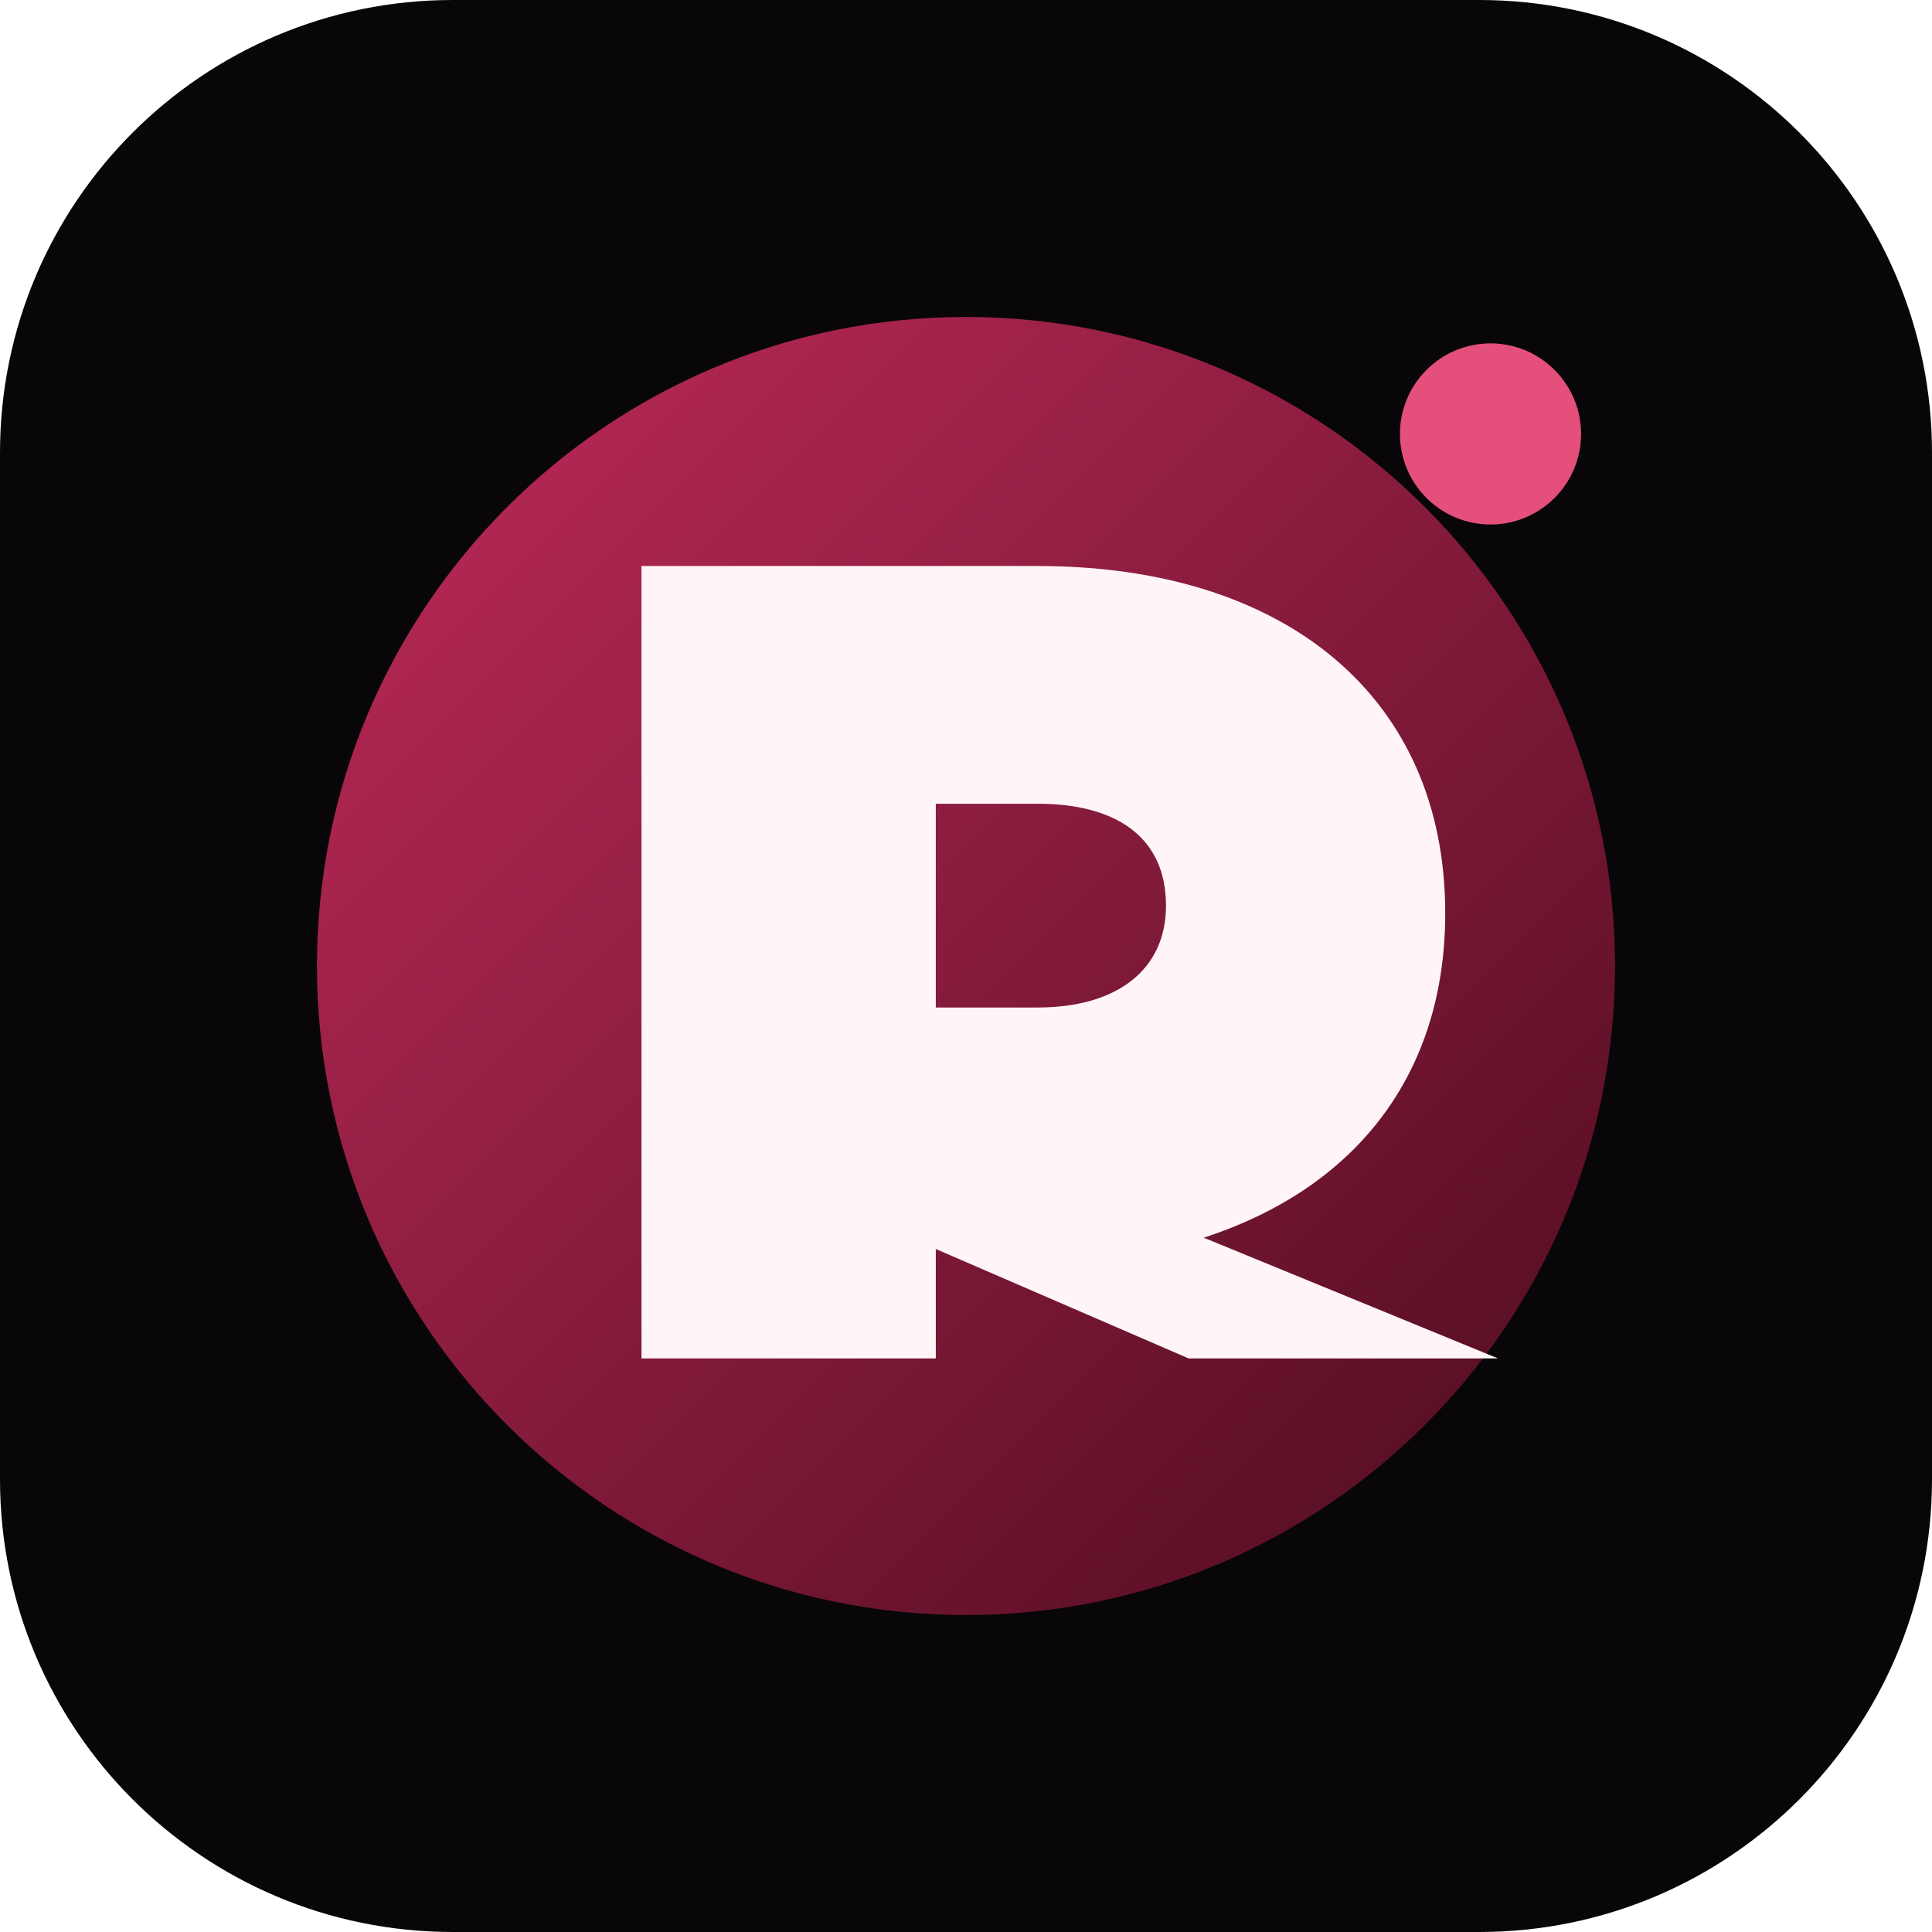
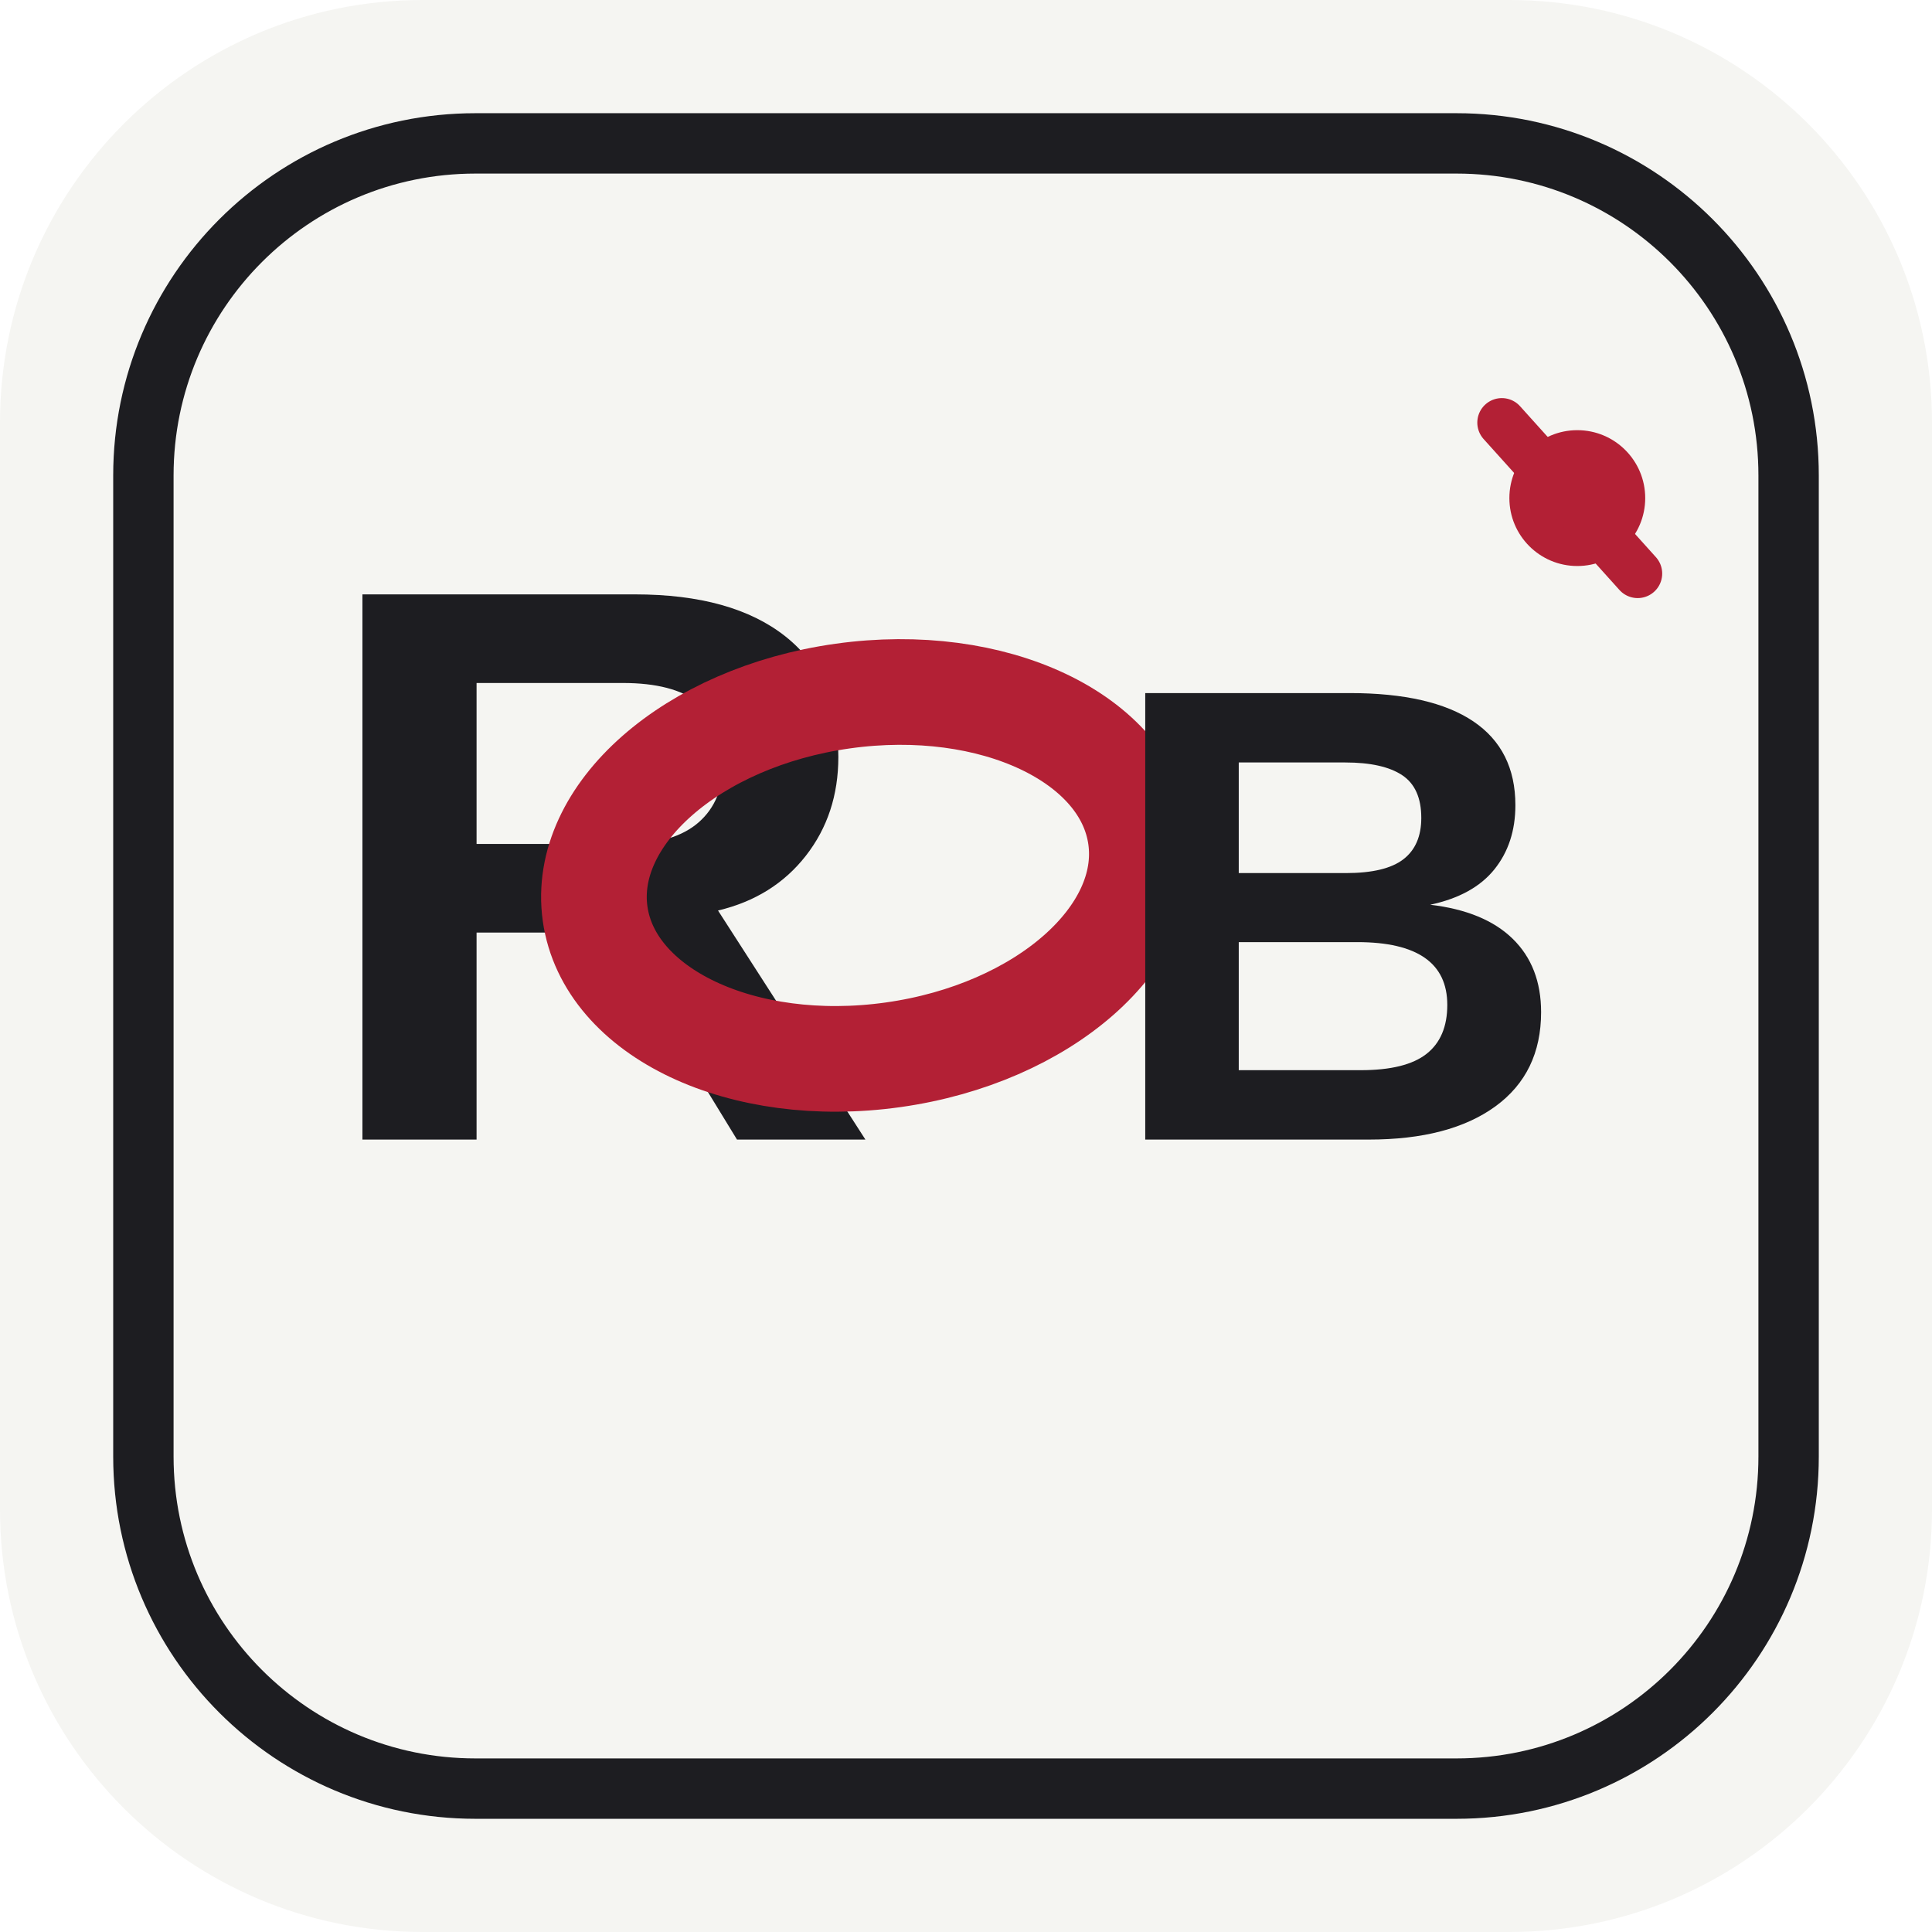
<svg xmlns="http://www.w3.org/2000/svg" viewBox="0 0 512 512">
-   <defs>
-     <linearGradient id="g" x1="0" y1="0" x2="1" y2="1">
-       <stop stop-color="#c02b5a" />
-       <stop offset="1" stop-color="#4b0b1d" />
-     </linearGradient>
-   </defs>
-   <rect width="512" height="512" rx="120" fill="#080608" />
-   <circle cx="256" cy="256" r="172" fill="url(#g)" />
-   <path d="M170 360V150h105c66 0 108 35 108 92 0 43-24 73-64 86l78 32h-82l-67-29v29zm78-93h27c21 0 34-10 34-27 0-18-13-27-34-27h-27z" fill="#fff5f8" />
-   <circle cx="395" cy="115" r="24" fill="#e44f7b" />
+   <rect width="512" height="512" rx="112" fill="#f5f5f2" />
+   <rect x="38" y="38" width="436" height="436" rx="88" fill="none" stroke="#1d1d21" stroke-width="16" />
+   <text x="82" y="302" font-family="Arial,Helvetica,sans-serif" font-size="210" font-weight="900" letter-spacing="-24" fill="#1d1d21">R</text>
+   <ellipse cx="230" cy="232" rx="73" ry="48" fill="none" stroke="#b32035" stroke-width="28" transform="rotate(-8 230 232)" />
+   <text x="292" y="302" font-family="Arial,Helvetica,sans-serif" font-size="172" font-weight="900" letter-spacing="-18" fill="#1d1d21">B</text>
+   <circle cx="418" cy="132" r="18" fill="#b32035" />
+   <path d="M398 112l36 40" stroke="#b32035" stroke-width="13" stroke-linecap="round" />
</svg>
